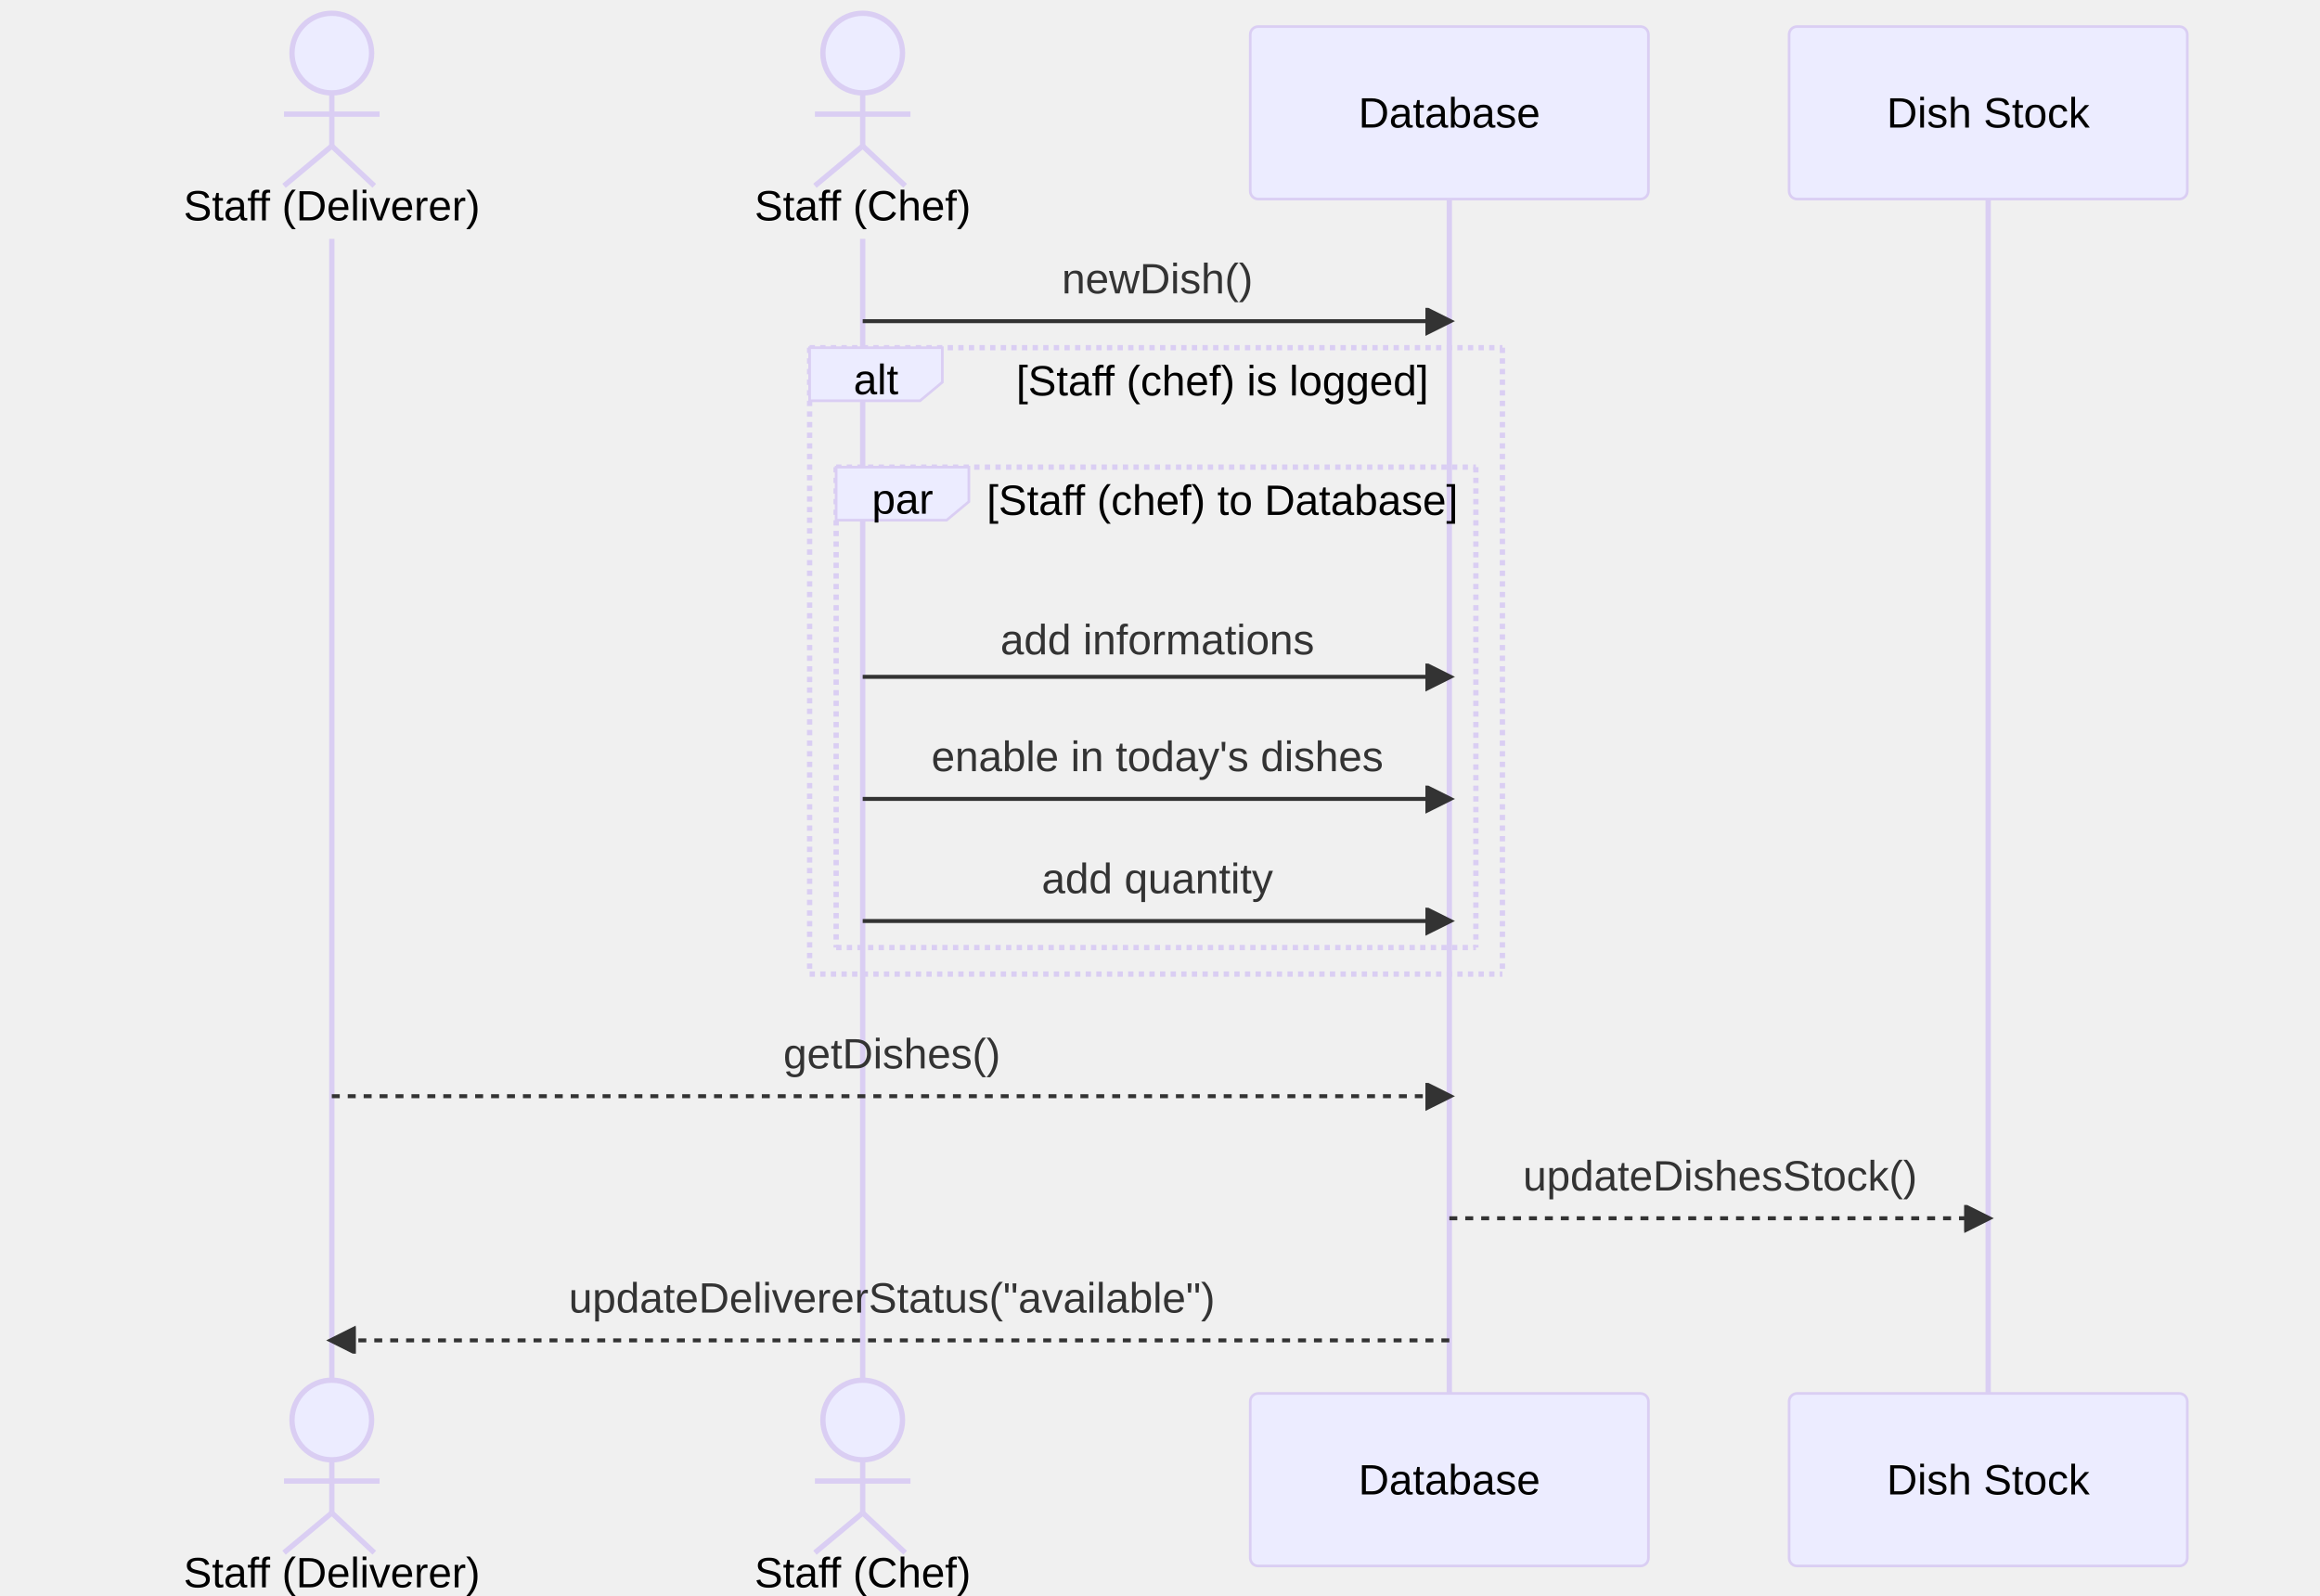
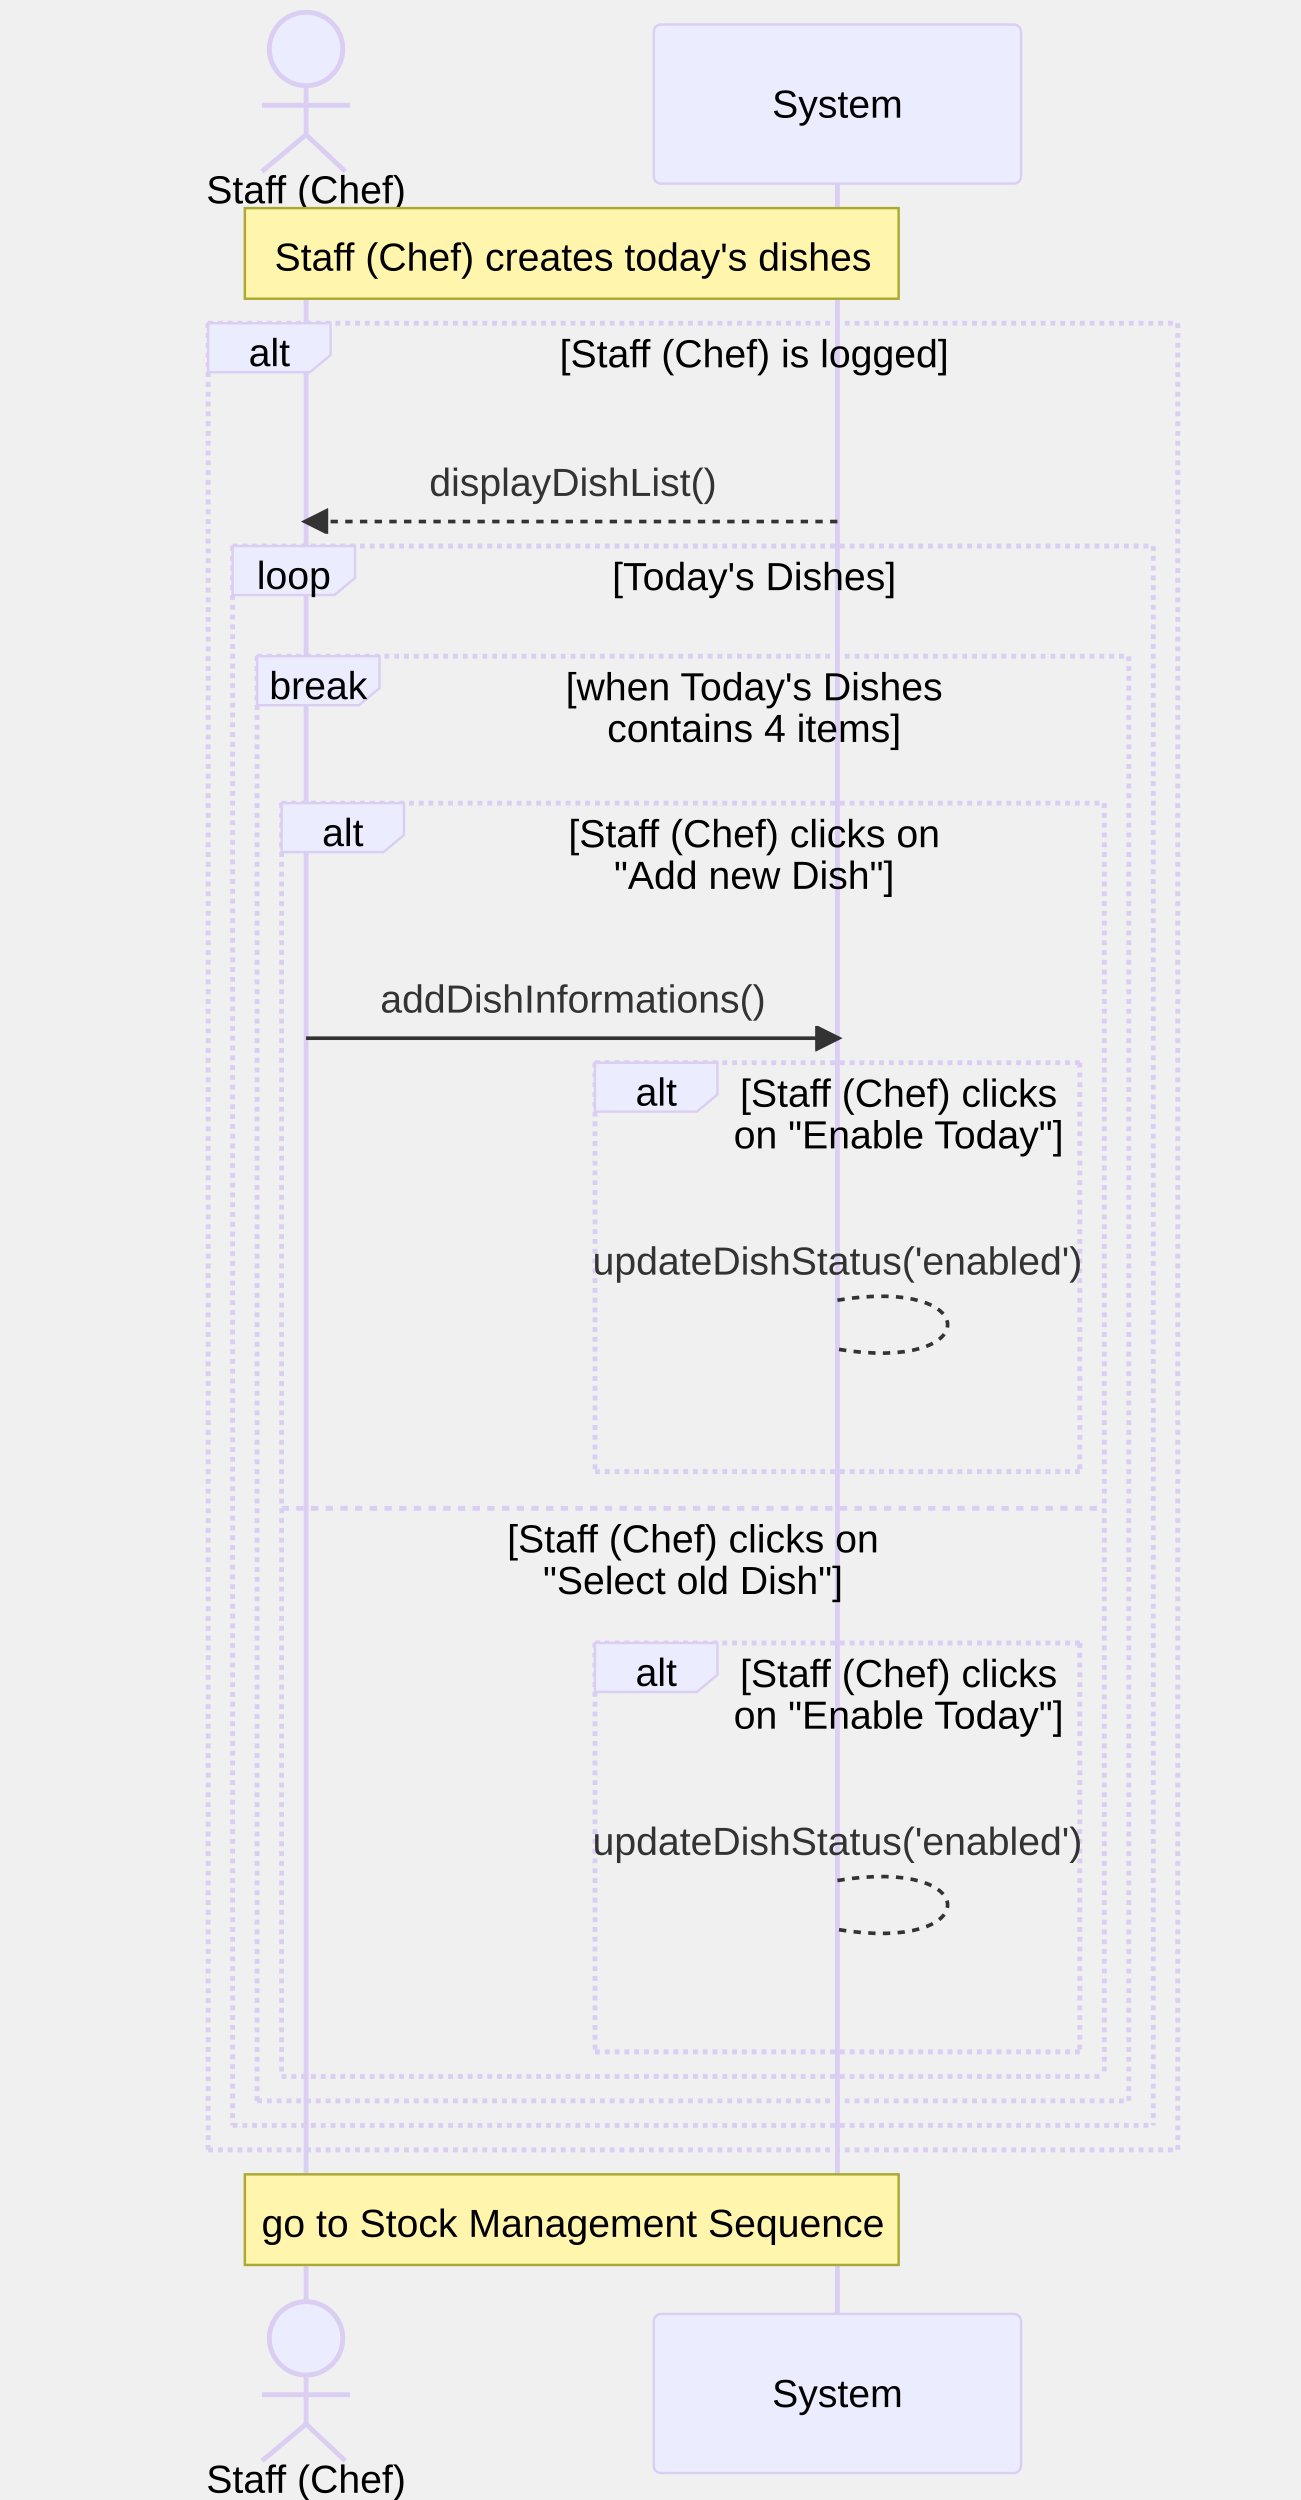
- <svg xmlns="http://www.w3.org/2000/svg" aria-roledescription="sequence" viewBox="-50 -10 874 601" style="max-width: 874px; background-color: white;" width="100%" id="mermaid-1677762470581">
-   <style>#mermaid-1677762470581{font-family:"trebuchet ms",verdana,arial,sans-serif;font-size:16px;fill:#333;}#mermaid-1677762470581 .error-icon{fill:#552222;}#mermaid-1677762470581 .error-text{fill:#552222;stroke:#552222;}#mermaid-1677762470581 .edge-thickness-normal{stroke-width:2px;}#mermaid-1677762470581 .edge-thickness-thick{stroke-width:3.5px;}#mermaid-1677762470581 .edge-pattern-solid{stroke-dasharray:0;}#mermaid-1677762470581 .edge-pattern-dashed{stroke-dasharray:3;}#mermaid-1677762470581 .edge-pattern-dotted{stroke-dasharray:2;}#mermaid-1677762470581 .marker{fill:#333333;stroke:#333333;}#mermaid-1677762470581 .marker.cross{stroke:#333333;}#mermaid-1677762470581 svg{font-family:"trebuchet ms",verdana,arial,sans-serif;font-size:16px;}#mermaid-1677762470581 .actor{stroke:hsl(259.626, 59.777%, 87.902%);fill:#ECECFF;}#mermaid-1677762470581 text.actor&gt;tspan{fill:black;stroke:none;}#mermaid-1677762470581 .actor-line{stroke:grey;}#mermaid-1677762470581 .messageLine0{stroke-width:1.5;stroke-dasharray:none;stroke:#333;}#mermaid-1677762470581 .messageLine1{stroke-width:1.5;stroke-dasharray:2,2;stroke:#333;}#mermaid-1677762470581 #arrowhead path{fill:#333;stroke:#333;}#mermaid-1677762470581 .sequenceNumber{fill:white;}#mermaid-1677762470581 #sequencenumber{fill:#333;}#mermaid-1677762470581 #crosshead path{fill:#333;stroke:#333;}#mermaid-1677762470581 .messageText{fill:#333;stroke:none;}#mermaid-1677762470581 .labelBox{stroke:hsl(259.626, 59.777%, 87.902%);fill:#ECECFF;}#mermaid-1677762470581 .labelText,#mermaid-1677762470581 .labelText&gt;tspan{fill:black;stroke:none;}#mermaid-1677762470581 .loopText,#mermaid-1677762470581 .loopText&gt;tspan{fill:black;stroke:none;}#mermaid-1677762470581 .loopLine{stroke-width:2px;stroke-dasharray:2,2;stroke:hsl(259.626, 59.777%, 87.902%);fill:hsl(259.626, 59.777%, 87.902%);}#mermaid-1677762470581 .note{stroke:#aaaa33;fill:#fff5ad;}#mermaid-1677762470581 .noteText,#mermaid-1677762470581 .noteText&gt;tspan{fill:black;stroke:none;}#mermaid-1677762470581 .activation0{fill:#f4f4f4;stroke:#666;}#mermaid-1677762470581 .activation1{fill:#f4f4f4;stroke:#666;}#mermaid-1677762470581 .activation2{fill:#f4f4f4;stroke:#666;}#mermaid-1677762470581 .actorPopupMenu{position:absolute;}#mermaid-1677762470581 .actorPopupMenuPanel{position:absolute;fill:#ECECFF;box-shadow:0px 8px 16px 0px rgba(0,0,0,0.2);filter:drop-shadow(3px 5px 2px rgb(0 0 0 / 0.4));}#mermaid-1677762470581 .actor-man line{stroke:hsl(259.626, 59.777%, 87.902%);fill:#ECECFF;}#mermaid-1677762470581 .actor-man circle,#mermaid-1677762470581 line{stroke:hsl(259.626, 59.777%, 87.902%);fill:#ECECFF;stroke-width:2px;}#mermaid-1677762470581 :root{--mermaid-font-family:"trebuchet ms",verdana,arial,sans-serif;}</style>
+ <svg xmlns="http://www.w3.org/2000/svg" aria-roledescription="sequence" viewBox="-50 -10 531 1021" style="max-width: 531px; background-color: white;" width="100%" id="mermaid-1678354221666">
+   <style>#mermaid-1678354221666{font-family:"trebuchet ms",verdana,arial,sans-serif;font-size:16px;fill:#333;}#mermaid-1678354221666 .error-icon{fill:#552222;}#mermaid-1678354221666 .error-text{fill:#552222;stroke:#552222;}#mermaid-1678354221666 .edge-thickness-normal{stroke-width:2px;}#mermaid-1678354221666 .edge-thickness-thick{stroke-width:3.5px;}#mermaid-1678354221666 .edge-pattern-solid{stroke-dasharray:0;}#mermaid-1678354221666 .edge-pattern-dashed{stroke-dasharray:3;}#mermaid-1678354221666 .edge-pattern-dotted{stroke-dasharray:2;}#mermaid-1678354221666 .marker{fill:#333333;stroke:#333333;}#mermaid-1678354221666 .marker.cross{stroke:#333333;}#mermaid-1678354221666 svg{font-family:"trebuchet ms",verdana,arial,sans-serif;font-size:16px;}#mermaid-1678354221666 .actor{stroke:hsl(259.626, 59.777%, 87.902%);fill:#ECECFF;}#mermaid-1678354221666 text.actor&gt;tspan{fill:black;stroke:none;}#mermaid-1678354221666 .actor-line{stroke:grey;}#mermaid-1678354221666 .messageLine0{stroke-width:1.5;stroke-dasharray:none;stroke:#333;}#mermaid-1678354221666 .messageLine1{stroke-width:1.5;stroke-dasharray:2,2;stroke:#333;}#mermaid-1678354221666 #arrowhead path{fill:#333;stroke:#333;}#mermaid-1678354221666 .sequenceNumber{fill:white;}#mermaid-1678354221666 #sequencenumber{fill:#333;}#mermaid-1678354221666 #crosshead path{fill:#333;stroke:#333;}#mermaid-1678354221666 .messageText{fill:#333;stroke:none;}#mermaid-1678354221666 .labelBox{stroke:hsl(259.626, 59.777%, 87.902%);fill:#ECECFF;}#mermaid-1678354221666 .labelText,#mermaid-1678354221666 .labelText&gt;tspan{fill:black;stroke:none;}#mermaid-1678354221666 .loopText,#mermaid-1678354221666 .loopText&gt;tspan{fill:black;stroke:none;}#mermaid-1678354221666 .loopLine{stroke-width:2px;stroke-dasharray:2,2;stroke:hsl(259.626, 59.777%, 87.902%);fill:hsl(259.626, 59.777%, 87.902%);}#mermaid-1678354221666 .note{stroke:#aaaa33;fill:#fff5ad;}#mermaid-1678354221666 .noteText,#mermaid-1678354221666 .noteText&gt;tspan{fill:black;stroke:none;}#mermaid-1678354221666 .activation0{fill:#f4f4f4;stroke:#666;}#mermaid-1678354221666 .activation1{fill:#f4f4f4;stroke:#666;}#mermaid-1678354221666 .activation2{fill:#f4f4f4;stroke:#666;}#mermaid-1678354221666 .actorPopupMenu{position:absolute;}#mermaid-1678354221666 .actorPopupMenuPanel{position:absolute;fill:#ECECFF;box-shadow:0px 8px 16px 0px rgba(0,0,0,0.2);filter:drop-shadow(3px 5px 2px rgb(0 0 0 / 0.4));}#mermaid-1678354221666 .actor-man line{stroke:hsl(259.626, 59.777%, 87.902%);fill:#ECECFF;}#mermaid-1678354221666 .actor-man circle,#mermaid-1678354221666 line{stroke:hsl(259.626, 59.777%, 87.902%);fill:#ECECFF;stroke-width:2px;}#mermaid-1678354221666 :root{--mermaid-font-family:"trebuchet ms",verdana,arial,sans-serif;}</style>
  <g />
  <defs>
    <symbol height="24" width="24" id="computer">
      <path d="M2 2v13h20v-13h-20zm18 11h-16v-9h16v9zm-10.228 6l.466-1h3.524l.467 1h-4.457zm14.228 3h-24l2-6h2.104l-1.33 4h18.45l-1.297-4h2.073l2 6zm-5-10h-14v-7h14v7z" transform="scale(.5)" />
    </symbol>
  </defs>
  <defs>
    <symbol clip-rule="evenodd" fill-rule="evenodd" id="database">
      <path d="M12.258.001l.256.004.255.005.253.008.251.01.249.012.247.015.246.016.242.019.241.02.239.023.236.024.233.027.231.028.229.031.225.032.223.034.22.036.217.038.214.04.211.041.208.043.205.045.201.046.198.048.194.05.191.051.187.053.183.054.18.056.175.057.172.059.168.06.163.061.16.063.155.064.15.066.074.033.073.033.071.034.07.034.069.035.068.035.067.035.066.035.064.036.064.036.062.036.06.036.06.037.058.037.058.037.055.038.055.038.053.038.052.038.051.039.05.039.048.039.047.039.045.04.044.04.043.04.041.04.04.041.039.041.037.041.036.041.034.041.033.042.032.042.03.042.029.042.027.042.026.043.024.043.023.043.021.043.02.043.018.044.017.043.015.044.013.044.012.044.011.045.009.044.007.045.006.045.004.045.002.045.001.045v17l-.001.045-.002.045-.004.045-.006.045-.007.045-.009.044-.011.045-.012.044-.013.044-.015.044-.017.043-.018.044-.02.043-.021.043-.023.043-.024.043-.026.043-.027.042-.029.042-.03.042-.032.042-.033.042-.034.041-.036.041-.037.041-.039.041-.04.041-.041.04-.043.04-.044.04-.045.04-.047.039-.048.039-.05.039-.051.039-.052.038-.053.038-.055.038-.055.038-.058.037-.058.037-.06.037-.06.036-.062.036-.064.036-.064.036-.066.035-.067.035-.068.035-.069.035-.07.034-.071.034-.073.033-.074.033-.15.066-.155.064-.16.063-.163.061-.168.06-.172.059-.175.057-.18.056-.183.054-.187.053-.191.051-.194.05-.198.048-.201.046-.205.045-.208.043-.211.041-.214.04-.217.038-.22.036-.223.034-.225.032-.229.031-.231.028-.233.027-.236.024-.239.023-.241.02-.242.019-.246.016-.247.015-.249.012-.251.01-.253.008-.255.005-.256.004-.258.001-.258-.001-.256-.004-.255-.005-.253-.008-.251-.01-.249-.012-.247-.015-.245-.016-.243-.019-.241-.02-.238-.023-.236-.024-.234-.027-.231-.028-.228-.031-.226-.032-.223-.034-.22-.036-.217-.038-.214-.04-.211-.041-.208-.043-.204-.045-.201-.046-.198-.048-.195-.05-.19-.051-.187-.053-.184-.054-.179-.056-.176-.057-.172-.059-.167-.06-.164-.061-.159-.063-.155-.064-.151-.066-.074-.033-.072-.033-.072-.034-.07-.034-.069-.035-.068-.035-.067-.035-.066-.035-.064-.036-.063-.036-.062-.036-.061-.036-.06-.037-.058-.037-.057-.037-.056-.038-.055-.038-.053-.038-.052-.038-.051-.039-.049-.039-.049-.039-.046-.039-.046-.04-.044-.04-.043-.04-.041-.04-.04-.041-.039-.041-.037-.041-.036-.041-.034-.041-.033-.042-.032-.042-.03-.042-.029-.042-.027-.042-.026-.043-.024-.043-.023-.043-.021-.043-.02-.043-.018-.044-.017-.043-.015-.044-.013-.044-.012-.044-.011-.045-.009-.044-.007-.045-.006-.045-.004-.045-.002-.045-.001-.045v-17l.001-.045.002-.045.004-.045.006-.045.007-.045.009-.044.011-.045.012-.044.013-.044.015-.044.017-.043.018-.044.02-.043.021-.043.023-.043.024-.043.026-.043.027-.042.029-.042.03-.042.032-.042.033-.042.034-.041.036-.041.037-.041.039-.041.04-.041.041-.04.043-.04.044-.04.046-.04.046-.039.049-.039.049-.039.051-.039.052-.038.053-.038.055-.038.056-.038.057-.037.058-.037.06-.037.061-.036.062-.036.063-.036.064-.036.066-.035.067-.035.068-.035.069-.035.07-.034.072-.034.072-.033.074-.033.151-.066.155-.064.159-.063.164-.061.167-.06.172-.059.176-.057.179-.056.184-.054.187-.053.19-.051.195-.05.198-.048.201-.046.204-.045.208-.043.211-.041.214-.04.217-.038.22-.036.223-.034.226-.032.228-.031.231-.028.234-.027.236-.024.238-.023.241-.02.243-.019.245-.016.247-.015.249-.012.251-.01.253-.008.255-.005.256-.004.258-.001.258.001zm-9.258 20.499v.01l.001.021.003.021.004.022.005.021.006.022.007.022.009.023.01.022.011.023.012.023.013.023.015.023.016.024.017.023.018.024.019.024.021.024.022.025.023.024.024.025.052.049.056.05.061.051.066.051.07.051.075.051.079.052.084.052.088.052.092.052.097.052.102.051.105.052.11.052.114.051.119.051.123.051.127.05.131.05.135.05.139.048.144.049.147.047.152.047.155.047.16.045.163.045.167.043.171.043.176.041.178.041.183.039.187.039.19.037.194.035.197.035.202.033.204.031.209.03.212.029.216.027.219.025.222.024.226.021.23.02.233.018.236.016.24.015.243.012.246.01.249.008.253.005.256.004.259.001.26-.001.257-.004.254-.005.25-.008.247-.011.244-.012.241-.014.237-.016.233-.018.231-.021.226-.021.224-.024.22-.026.216-.027.212-.028.21-.031.205-.031.202-.034.198-.034.194-.036.191-.037.187-.039.183-.04.179-.04.175-.042.172-.043.168-.044.163-.045.16-.046.155-.046.152-.047.148-.048.143-.049.139-.049.136-.05.131-.05.126-.05.123-.051.118-.052.114-.051.11-.052.106-.052.101-.052.096-.052.092-.052.088-.053.083-.051.079-.052.074-.052.07-.051.065-.051.06-.051.056-.05.051-.05.023-.024.023-.025.021-.024.02-.024.019-.024.018-.024.017-.024.015-.023.014-.024.013-.023.012-.023.01-.023.01-.022.008-.022.006-.022.006-.022.004-.022.004-.021.001-.021.001-.021v-4.127l-.077.055-.08.053-.083.054-.085.053-.087.052-.09.052-.093.051-.095.05-.097.05-.1.049-.102.049-.105.048-.106.047-.109.047-.111.046-.114.045-.115.045-.118.044-.12.043-.122.042-.124.042-.126.041-.128.04-.13.04-.132.038-.134.038-.135.037-.138.037-.139.035-.142.035-.143.034-.144.033-.147.032-.148.031-.15.03-.151.03-.153.029-.154.027-.156.027-.158.026-.159.025-.161.024-.162.023-.163.022-.165.021-.166.02-.167.019-.169.018-.169.017-.171.016-.173.015-.173.014-.175.013-.175.012-.177.011-.178.01-.179.008-.179.008-.181.006-.182.005-.182.004-.184.003-.184.002h-.37l-.184-.002-.184-.003-.182-.004-.182-.005-.181-.006-.179-.008-.179-.008-.178-.01-.176-.011-.176-.012-.175-.013-.173-.014-.172-.015-.171-.016-.17-.017-.169-.018-.167-.019-.166-.02-.165-.021-.163-.022-.162-.023-.161-.024-.159-.025-.157-.026-.156-.027-.155-.027-.153-.029-.151-.03-.15-.03-.148-.031-.146-.032-.145-.033-.143-.034-.141-.035-.14-.035-.137-.037-.136-.037-.134-.038-.132-.038-.13-.04-.128-.04-.126-.041-.124-.042-.122-.042-.12-.044-.117-.043-.116-.045-.113-.045-.112-.046-.109-.047-.106-.047-.105-.048-.102-.049-.1-.049-.097-.05-.095-.05-.093-.052-.09-.051-.087-.052-.085-.053-.083-.054-.08-.054-.077-.054v4.127zm0-5.654v.011l.001.021.003.021.004.021.005.022.006.022.007.022.009.022.01.022.011.023.012.023.013.023.015.024.016.023.017.024.018.024.019.024.021.024.022.024.023.025.024.024.052.05.056.05.061.05.066.051.07.051.075.052.079.051.084.052.088.052.092.052.097.052.102.052.105.052.11.051.114.051.119.052.123.05.127.051.131.05.135.049.139.049.144.048.147.048.152.047.155.046.16.045.163.045.167.044.171.042.176.042.178.04.183.04.187.038.19.037.194.036.197.034.202.033.204.032.209.03.212.028.216.027.219.025.222.024.226.022.23.02.233.018.236.016.24.014.243.012.246.01.249.008.253.006.256.003.259.001.26-.001.257-.003.254-.006.25-.008.247-.01.244-.012.241-.015.237-.016.233-.018.231-.02.226-.022.224-.024.22-.025.216-.027.212-.029.21-.03.205-.032.202-.033.198-.035.194-.036.191-.037.187-.039.183-.039.179-.041.175-.042.172-.043.168-.044.163-.045.16-.045.155-.047.152-.047.148-.048.143-.048.139-.05.136-.049.131-.05.126-.051.123-.051.118-.051.114-.052.11-.052.106-.052.101-.052.096-.052.092-.052.088-.052.083-.052.079-.052.074-.051.07-.052.065-.051.06-.05.056-.051.051-.049.023-.025.023-.024.021-.025.02-.024.019-.024.018-.024.017-.024.015-.023.014-.023.013-.024.012-.022.01-.023.01-.023.008-.022.006-.022.006-.022.004-.021.004-.022.001-.021.001-.021v-4.139l-.077.054-.08.054-.083.054-.085.052-.087.053-.09.051-.093.051-.095.051-.097.05-.1.049-.102.049-.105.048-.106.047-.109.047-.111.046-.114.045-.115.044-.118.044-.12.044-.122.042-.124.042-.126.041-.128.04-.13.039-.132.039-.134.038-.135.037-.138.036-.139.036-.142.035-.143.033-.144.033-.147.033-.148.031-.15.03-.151.03-.153.028-.154.028-.156.027-.158.026-.159.025-.161.024-.162.023-.163.022-.165.021-.166.02-.167.019-.169.018-.169.017-.171.016-.173.015-.173.014-.175.013-.175.012-.177.011-.178.009-.179.009-.179.007-.181.007-.182.005-.182.004-.184.003-.184.002h-.37l-.184-.002-.184-.003-.182-.004-.182-.005-.181-.007-.179-.007-.179-.009-.178-.009-.176-.011-.176-.012-.175-.013-.173-.014-.172-.015-.171-.016-.17-.017-.169-.018-.167-.019-.166-.02-.165-.021-.163-.022-.162-.023-.161-.024-.159-.025-.157-.026-.156-.027-.155-.028-.153-.028-.151-.03-.15-.03-.148-.031-.146-.033-.145-.033-.143-.033-.141-.035-.14-.036-.137-.036-.136-.037-.134-.038-.132-.039-.13-.039-.128-.04-.126-.041-.124-.042-.122-.043-.12-.043-.117-.044-.116-.044-.113-.046-.112-.046-.109-.046-.106-.047-.105-.048-.102-.049-.1-.049-.097-.05-.095-.051-.093-.051-.09-.051-.087-.053-.085-.052-.083-.054-.08-.054-.077-.054v4.139zm0-5.666v.011l.001.02.003.022.004.021.005.022.006.021.007.022.009.023.01.022.011.023.012.023.013.023.015.023.016.024.017.024.018.023.019.024.021.025.022.024.023.024.024.025.052.05.056.05.061.05.066.051.07.051.075.052.079.051.084.052.088.052.092.052.097.052.102.052.105.051.11.052.114.051.119.051.123.051.127.05.131.05.135.05.139.049.144.048.147.048.152.047.155.046.16.045.163.045.167.043.171.043.176.042.178.04.183.04.187.038.19.037.194.036.197.034.202.033.204.032.209.03.212.028.216.027.219.025.222.024.226.021.23.02.233.018.236.017.24.014.243.012.246.01.249.008.253.006.256.003.259.001.26-.001.257-.003.254-.006.25-.008.247-.01.244-.013.241-.014.237-.016.233-.018.231-.02.226-.022.224-.024.22-.025.216-.027.212-.029.21-.03.205-.032.202-.033.198-.035.194-.036.191-.037.187-.039.183-.039.179-.041.175-.042.172-.043.168-.044.163-.045.16-.045.155-.047.152-.047.148-.048.143-.049.139-.049.136-.049.131-.051.126-.05.123-.051.118-.052.114-.051.11-.052.106-.052.101-.052.096-.052.092-.052.088-.052.083-.052.079-.052.074-.052.07-.051.065-.051.06-.051.056-.05.051-.049.023-.025.023-.025.021-.024.02-.024.019-.024.018-.024.017-.024.015-.023.014-.024.013-.023.012-.023.01-.022.01-.023.008-.022.006-.022.006-.022.004-.022.004-.021.001-.021.001-.021v-4.153l-.077.054-.08.054-.083.053-.085.053-.087.053-.09.051-.093.051-.095.051-.097.05-.1.049-.102.048-.105.048-.106.048-.109.046-.111.046-.114.046-.115.044-.118.044-.12.043-.122.043-.124.042-.126.041-.128.04-.13.039-.132.039-.134.038-.135.037-.138.036-.139.036-.142.034-.143.034-.144.033-.147.032-.148.032-.15.03-.151.03-.153.028-.154.028-.156.027-.158.026-.159.024-.161.024-.162.023-.163.023-.165.021-.166.02-.167.019-.169.018-.169.017-.171.016-.173.015-.173.014-.175.013-.175.012-.177.01-.178.01-.179.009-.179.007-.181.006-.182.006-.182.004-.184.003-.184.001-.185.001-.185-.001-.184-.001-.184-.003-.182-.004-.182-.006-.181-.006-.179-.007-.179-.009-.178-.01-.176-.01-.176-.012-.175-.013-.173-.014-.172-.015-.171-.016-.17-.017-.169-.018-.167-.019-.166-.02-.165-.021-.163-.023-.162-.023-.161-.024-.159-.024-.157-.026-.156-.027-.155-.028-.153-.028-.151-.03-.15-.03-.148-.032-.146-.032-.145-.033-.143-.034-.141-.034-.14-.036-.137-.036-.136-.037-.134-.038-.132-.039-.13-.039-.128-.041-.126-.041-.124-.041-.122-.043-.12-.043-.117-.044-.116-.044-.113-.046-.112-.046-.109-.046-.106-.048-.105-.048-.102-.048-.1-.05-.097-.049-.095-.051-.093-.051-.09-.052-.087-.052-.085-.053-.083-.053-.08-.054-.077-.054v4.153zm8.74-8.179l-.257.004-.254.005-.25.008-.247.011-.244.012-.241.014-.237.016-.233.018-.231.021-.226.022-.224.023-.22.026-.216.027-.212.028-.21.031-.205.032-.202.033-.198.034-.194.036-.191.038-.187.038-.183.04-.179.041-.175.042-.172.043-.168.043-.163.045-.16.046-.155.046-.152.048-.148.048-.143.048-.139.049-.136.05-.131.05-.126.051-.123.051-.118.051-.114.052-.11.052-.106.052-.101.052-.096.052-.092.052-.088.052-.083.052-.079.052-.074.051-.07.052-.065.051-.06.05-.056.05-.051.05-.023.025-.023.024-.021.024-.02.025-.019.024-.018.024-.017.023-.015.024-.014.023-.013.023-.012.023-.01.023-.01.022-.008.022-.006.023-.006.021-.004.022-.004.021-.001.021-.001.021.001.021.001.021.004.021.004.022.006.021.006.023.008.022.01.022.01.023.012.023.013.023.014.023.015.024.017.023.018.024.019.024.02.025.021.024.023.024.023.025.051.05.056.05.06.05.065.051.07.052.074.051.079.052.083.052.088.052.092.052.096.052.101.052.106.052.11.052.114.052.118.051.123.051.126.051.131.05.136.05.139.049.143.048.148.048.152.048.155.046.16.046.163.045.168.043.172.043.175.042.179.041.183.04.187.038.191.038.194.036.198.034.202.033.205.032.21.031.212.028.216.027.22.026.224.023.226.022.231.021.233.018.237.016.241.014.244.012.247.011.25.008.254.005.257.004.26.001.26-.001.257-.004.254-.005.25-.008.247-.011.244-.012.241-.014.237-.016.233-.018.231-.021.226-.022.224-.023.22-.026.216-.027.212-.028.21-.031.205-.032.202-.033.198-.034.194-.036.191-.038.187-.038.183-.04.179-.041.175-.042.172-.043.168-.043.163-.045.16-.046.155-.046.152-.048.148-.048.143-.048.139-.049.136-.05.131-.05.126-.051.123-.051.118-.051.114-.052.11-.052.106-.052.101-.052.096-.052.092-.052.088-.052.083-.052.079-.052.074-.051.07-.052.065-.051.06-.05.056-.05.051-.05.023-.025.023-.024.021-.024.02-.025.019-.024.018-.024.017-.023.015-.024.014-.023.013-.023.012-.023.01-.023.01-.022.008-.022.006-.023.006-.021.004-.022.004-.021.001-.021.001-.021-.001-.021-.001-.021-.004-.021-.004-.022-.006-.021-.006-.023-.008-.022-.01-.022-.01-.023-.012-.023-.013-.023-.014-.023-.015-.024-.017-.023-.018-.024-.019-.024-.02-.025-.021-.024-.023-.024-.023-.025-.051-.05-.056-.05-.06-.05-.065-.051-.07-.052-.074-.051-.079-.052-.083-.052-.088-.052-.092-.052-.096-.052-.101-.052-.106-.052-.11-.052-.114-.052-.118-.051-.123-.051-.126-.051-.131-.05-.136-.05-.139-.049-.143-.048-.148-.048-.152-.048-.155-.046-.16-.046-.163-.045-.168-.043-.172-.043-.175-.042-.179-.041-.183-.04-.187-.038-.191-.038-.194-.036-.198-.034-.202-.033-.205-.032-.21-.031-.212-.028-.216-.027-.22-.026-.224-.023-.226-.022-.231-.021-.233-.018-.237-.016-.241-.014-.244-.012-.247-.011-.25-.008-.254-.005-.257-.004-.26-.001-.26.001z" transform="scale(.5)" />
    </symbol>
  </defs>
  <defs>
    <symbol height="24" width="24" id="clock">
      <path d="M12 2c5.514 0 10 4.486 10 10s-4.486 10-10 10-10-4.486-10-10 4.486-10 10-10zm0-2c-6.627 0-12 5.373-12 12s5.373 12 12 12 12-5.373 12-12-5.373-12-12-12zm5.848 12.459c.202.038.202.333.001.372-1.907.361-6.045 1.111-6.547 1.111-.719 0-1.301-.582-1.301-1.301 0-.512.77-5.447 1.125-7.445.034-.192.312-.181.343.014l.985 6.238 5.394 1.011z" transform="scale(.5)" />
    </symbol>
  </defs>
-   <line stroke="#999" stroke-width="0.5px" class="200" y2="535" x2="75" y1="80" x1="75" id="actor0" />
+   <line stroke="#999" stroke-width="0.5px" class="200" y2="955" x2="75" y1="80" x1="75" id="actor0" />
  <g class="actor-man">
    <line y2="45" x2="75" y1="25" x1="75" id="actor-man-torso0" />
    <line y2="33" x2="93" y1="33" x1="57" id="actor-man-arms0" />
    <line y2="45" x2="75" y1="60" x1="57" />
    <line y2="60" x2="91" y1="45" x1="75" />
    <circle height="65" width="150" r="15" cy="10" cx="75" />
    <text style="text-anchor: middle; font-size: 16px; font-weight: 400;" class="actor" alignment-baseline="central" dominant-baseline="central" y="67.5" x="75">
-       <tspan dy="0" x="75">Staff (Deliverer)</tspan>
-     </text>
-   </g>
-   <line stroke="#999" stroke-width="0.5px" class="200" y2="535" x2="275" y1="80" x1="275" id="actor1" />
-   <g class="actor-man">
-     <line y2="45" x2="275" y1="25" x1="275" id="actor-man-torso1" />
-     <line y2="33" x2="293" y1="33" x1="257" id="actor-man-arms1" />
-     <line y2="45" x2="275" y1="60" x1="257" />
-     <line y2="60" x2="291" y1="45" x1="275" />
-     <circle height="65" width="150" r="15" cy="10" cx="275" />
-     <text style="text-anchor: middle; font-size: 16px; font-weight: 400;" class="actor" alignment-baseline="central" dominant-baseline="central" y="67.5" x="275">
-       <tspan dy="0" x="275">Staff (Chef)</tspan>
+       <tspan dy="0" x="75">Staff (Chef)</tspan>
    </text>
  </g>
  <g>
-     <line stroke="#999" stroke-width="0.5px" class="200" y2="535" x2="496" y1="5" x1="496" id="actor2" />
-     <g id="root-2">
-       <rect class="actor" ry="3" rx="3" height="65" width="150" stroke="#666" fill="#eaeaea" y="0" x="421" />
-       <text style="text-anchor: middle; font-size: 16px; font-weight: 400;" class="actor" alignment-baseline="central" dominant-baseline="central" y="32.5" x="496">
-         <tspan dy="0" x="496">Database</tspan>
-       </text>
-     </g>
-   </g>
-   <g>
-     <line stroke="#999" stroke-width="0.5px" class="200" y2="535" x2="699" y1="5" x1="699" id="actor3" />
-     <g id="root-3">
-       <rect class="actor" ry="3" rx="3" height="65" width="150" stroke="#666" fill="#eaeaea" y="0" x="624" />
-       <text style="text-anchor: middle; font-size: 16px; font-weight: 400;" class="actor" alignment-baseline="central" dominant-baseline="central" y="32.5" x="699">
-         <tspan dy="0" x="699">Dish Stock</tspan>
+     <line stroke="#999" stroke-width="0.5px" class="200" y2="955" x2="292" y1="5" x1="292" id="actor1" />
+     <g id="root-1">
+       <rect class="actor" ry="3" rx="3" height="65" width="150" stroke="#666" fill="#eaeaea" y="0" x="217" />
+       <text style="text-anchor: middle; font-size: 16px; font-weight: 400;" class="actor" alignment-baseline="central" dominant-baseline="central" y="32.5" x="292">
+         <tspan dy="0" x="292">System</tspan>
      </text>
    </g>
  </g>
  <defs>
    <marker orient="auto" markerHeight="12" markerWidth="12" markerUnits="userSpaceOnUse" refY="5" refX="9" id="arrowhead">
      <path d="M 0 0 L 10 5 L 0 10 z" />
    </marker>
  </defs>
  <defs>
    <marker refY="5" refX="4" orient="auto" markerHeight="8" markerWidth="15" id="crosshead">
      <path style="stroke-dasharray: 0, 0;" d="M 1,2 L 6,7 M 6,2 L 1,7" stroke-width="1pt" stroke="#000000" fill="none" />
    </marker>
  </defs>
  <defs>
    <marker orient="auto" markerHeight="28" markerWidth="20" refY="7" refX="18" id="filled-head">
      <path d="M 18,7 L9,13 L14,7 L9,1 Z" />
    </marker>
  </defs>
  <defs>
    <marker orient="auto" markerHeight="40" markerWidth="60" refY="15" refX="15" id="sequencenumber">
      <circle r="6" cy="15" cx="15" />
    </marker>
  </defs>
  <g>
-     <line class="loopLine" y2="166" x2="506" y1="166" x1="265" />
-     <line class="loopLine" y2="347" x2="506" y1="166" x1="506" />
-     <line class="loopLine" y2="347" x2="506" y1="347" x1="265" />
-     <line class="loopLine" y2="347" x2="265" y1="166" x1="265" />
-     <polygon class="labelBox" points="265,166 315,166 315,179 306.6,186 265,186" />
-     <text style="font-size: 16px; font-weight: 400;" class="labelText" alignment-baseline="middle" dominant-baseline="middle" text-anchor="middle" y="179" x="290">par</text>
-     <text style="font-size: 16px; font-weight: 400;" class="loopText" text-anchor="middle" y="184" x="410.5">
-       <tspan x="410.5">[Staff (chef) to Database]</tspan>
+     <rect class="note" ry="0" rx="0" height="37" width="267" stroke="#666" fill="#EDF2AE" y="75" x="50" />
+     <text style="font-size: 16px; font-weight: 400;" dy="1em" class="noteText" alignment-baseline="middle" dominant-baseline="middle" text-anchor="middle" y="80" x="184">
+       <tspan x="184">Staff (Chef) creates today's dishes</tspan>
    </text>
  </g>
  <g>
-     <line class="loopLine" y2="121" x2="516" y1="121" x1="255" />
-     <line class="loopLine" y2="357" x2="516" y1="121" x1="516" />
-     <line class="loopLine" y2="357" x2="516" y1="357" x1="255" />
-     <line class="loopLine" y2="357" x2="255" y1="121" x1="255" />
-     <polygon class="labelBox" points="255,121 305,121 305,134 296.6,141 255,141" />
-     <text style="font-size: 16px; font-weight: 400;" class="labelText" alignment-baseline="middle" dominant-baseline="middle" text-anchor="middle" y="134" x="280">alt</text>
-     <text style="font-size: 16px; font-weight: 400;" class="loopText" text-anchor="middle" y="139" x="410.5">
-       <tspan x="410.5">[Staff (chef) is logged]</tspan>
+     <line class="loopLine" y2="424" x2="391" y1="424" x1="193" />
+     <line class="loopLine" y2="591" x2="391" y1="424" x1="391" />
+     <line class="loopLine" y2="591" x2="391" y1="591" x1="193" />
+     <line class="loopLine" y2="591" x2="193" y1="424" x1="193" />
+     <polygon class="labelBox" points="193,424 243,424 243,437 234.6,444 193,444" />
+     <text style="font-size: 16px; font-weight: 400;" class="labelText" alignment-baseline="middle" dominant-baseline="middle" text-anchor="middle" y="437" x="218">alt</text>
+     <text style="font-size: 16px; font-weight: 400;" class="loopText" text-anchor="middle" y="442" x="317">
+       <tspan x="317">[Staff (Chef) clicks</tspan>
    </text>
-   </g>
-   <text style="font-size: 16px; font-weight: 400;" dy="1em" class="messageText" alignment-baseline="middle" dominant-baseline="middle" text-anchor="middle" y="80" x="386">newDish()</text>
-   <line style="fill: none;" marker-end="url(#arrowhead)" stroke="none" stroke-width="2" class="messageLine0" y2="111" x2="496" y1="111" x1="275" />
-   <text style="font-size: 16px; font-weight: 400;" dy="1em" class="messageText" alignment-baseline="middle" dominant-baseline="middle" text-anchor="middle" y="216" x="386">add informations</text>
-   <line style="fill: none;" marker-end="url(#arrowhead)" stroke="none" stroke-width="2" class="messageLine0" y2="245" x2="496" y1="245" x1="275" />
-   <text style="font-size: 16px; font-weight: 400;" dy="1em" class="messageText" alignment-baseline="middle" dominant-baseline="middle" text-anchor="middle" y="260" x="386">enable in today's dishes</text>
-   <line style="fill: none;" marker-end="url(#arrowhead)" stroke="none" stroke-width="2" class="messageLine0" y2="291" x2="496" y1="291" x1="275" />
-   <text style="font-size: 16px; font-weight: 400;" dy="1em" class="messageText" alignment-baseline="middle" dominant-baseline="middle" text-anchor="middle" y="306" x="386">add quantity</text>
-   <line style="fill: none;" marker-end="url(#arrowhead)" stroke="none" stroke-width="2" class="messageLine0" y2="337" x2="496" y1="337" x1="275" />
-   <text style="font-size: 16px; font-weight: 400;" dy="1em" class="messageText" alignment-baseline="middle" dominant-baseline="middle" text-anchor="middle" y="372" x="286">getDishes()</text>
-   <line style="stroke-dasharray: 3, 3; fill: none;" marker-end="url(#arrowhead)" stroke="none" stroke-width="2" class="messageLine1" y2="403" x2="496" y1="403" x1="75" />
-   <text style="font-size: 16px; font-weight: 400;" dy="1em" class="messageText" alignment-baseline="middle" dominant-baseline="middle" text-anchor="middle" y="418" x="598">updateDishesStock()</text>
-   <line style="stroke-dasharray: 3, 3; fill: none;" marker-end="url(#arrowhead)" stroke="none" stroke-width="2" class="messageLine1" y2="449" x2="699" y1="449" x1="496" />
-   <text style="font-size: 16px; font-weight: 400;" dy="1em" class="messageText" alignment-baseline="middle" dominant-baseline="middle" text-anchor="middle" y="464" x="286">updateDelivererStatus("available")</text>
-   <line style="stroke-dasharray: 3, 3; fill: none;" marker-end="url(#arrowhead)" stroke="none" stroke-width="2" class="messageLine1" y2="495" x2="75" y1="495" x1="496" />
-   <g class="actor-man">
-     <line y2="560" x2="75" y1="540" x1="75" id="actor-man-torso3" />
-     <line y2="548" x2="93" y1="548" x1="57" id="actor-man-arms3" />
-     <line y2="560" x2="75" y1="575" x1="57" />
-     <line y2="575" x2="91" y1="560" x1="75" />
-     <circle height="65" width="150" r="15" cy="525" cx="75" />
-     <text style="text-anchor: middle; font-size: 16px; font-weight: 400;" class="actor" alignment-baseline="central" dominant-baseline="central" y="582.5" x="75">
-       <tspan dy="0" x="75">Staff (Deliverer)</tspan>
-     </text>
-   </g>
-   <g class="actor-man">
-     <line y2="560" x2="275" y1="540" x1="275" id="actor-man-torso3" />
-     <line y2="548" x2="293" y1="548" x1="257" id="actor-man-arms3" />
-     <line y2="560" x2="275" y1="575" x1="257" />
-     <line y2="575" x2="291" y1="560" x1="275" />
-     <circle height="65" width="150" r="15" cy="525" cx="275" />
-     <text style="text-anchor: middle; font-size: 16px; font-weight: 400;" class="actor" alignment-baseline="central" dominant-baseline="central" y="582.5" x="275">
-       <tspan dy="0" x="275">Staff (Chef)</tspan>
+     <text style="font-size: 16px; font-weight: 400;" class="loopText" text-anchor="middle" y="459" x="317">
+       <tspan x="317">on "Enable Today"]</tspan>
    </text>
  </g>
  <g>
-     <rect class="actor" ry="3" rx="3" height="65" width="150" stroke="#666" fill="#eaeaea" y="515" x="421" />
-     <text style="text-anchor: middle; font-size: 16px; font-weight: 400;" class="actor" alignment-baseline="central" dominant-baseline="central" y="547.5" x="496">
-       <tspan dy="0" x="496">Database</tspan>
+     <line class="loopLine" y2="661" x2="391" y1="661" x1="193" />
+     <line class="loopLine" y2="828" x2="391" y1="661" x1="391" />
+     <line class="loopLine" y2="828" x2="391" y1="828" x1="193" />
+     <line class="loopLine" y2="828" x2="193" y1="661" x1="193" />
+     <polygon class="labelBox" points="193,661 243,661 243,674 234.6,681 193,681" />
+     <text style="font-size: 16px; font-weight: 400;" class="labelText" alignment-baseline="middle" dominant-baseline="middle" text-anchor="middle" y="674" x="218">alt</text>
+     <text style="font-size: 16px; font-weight: 400;" class="loopText" text-anchor="middle" y="679" x="317">
+       <tspan x="317">[Staff (Chef) clicks</tspan>
+     </text>
+     <text style="font-size: 16px; font-weight: 400;" class="loopText" text-anchor="middle" y="696" x="317">
+       <tspan x="317">on "Enable Today"]</tspan>
    </text>
  </g>
  <g>
-     <rect class="actor" ry="3" rx="3" height="65" width="150" stroke="#666" fill="#eaeaea" y="515" x="624" />
-     <text style="text-anchor: middle; font-size: 16px; font-weight: 400;" class="actor" alignment-baseline="central" dominant-baseline="central" y="547.5" x="699">
-       <tspan dy="0" x="699">Dish Stock</tspan>
+     <line class="loopLine" y2="318" x2="401" y1="318" x1="65" />
+     <line class="loopLine" y2="838" x2="401" y1="318" x1="401" />
+     <line class="loopLine" y2="838" x2="401" y1="838" x1="65" />
+     <line class="loopLine" y2="838" x2="65" y1="318" x1="65" />
+     <line style="stroke-dasharray: 3, 3;" class="loopLine" y2="606" x2="401" y1="606" x1="65" />
+     <polygon class="labelBox" points="65,318 115,318 115,331 106.6,338 65,338" />
+     <text style="font-size: 16px; font-weight: 400;" class="labelText" alignment-baseline="middle" dominant-baseline="middle" text-anchor="middle" y="331" x="90">alt</text>
+     <text style="font-size: 16px; font-weight: 400;" class="loopText" text-anchor="middle" y="336" x="258">
+       <tspan x="258">[Staff (Chef) clicks on</tspan>
+     </text>
+     <text style="font-size: 16px; font-weight: 400;" class="loopText" text-anchor="middle" y="353" x="258">
+       <tspan x="258">"Add new Dish"]</tspan>
+     </text>
+     <text style="font-size: 16px; font-weight: 400;" class="loopText" text-anchor="middle" y="624" x="233">[Staff (Chef) clicks on</text>
+     <text style="font-size: 16px; font-weight: 400;" class="loopText" text-anchor="middle" y="641" x="233">"Select old Dish"]</text>
+   </g>
+   <g>
+     <line class="loopLine" y2="258" x2="411" y1="258" x1="55" />
+     <line class="loopLine" y2="848" x2="411" y1="258" x1="411" />
+     <line class="loopLine" y2="848" x2="411" y1="848" x1="55" />
+     <line class="loopLine" y2="848" x2="55" y1="258" x1="55" />
+     <polygon class="labelBox" points="55,258 105,258 105,271 96.6,278 55,278" />
+     <text style="font-size: 16px; font-weight: 400;" class="labelText" alignment-baseline="middle" dominant-baseline="middle" text-anchor="middle" y="271" x="80">break</text>
+     <text style="font-size: 16px; font-weight: 400;" class="loopText" text-anchor="middle" y="276" x="258">
+       <tspan x="258">[when Today's Dishes</tspan>
+     </text>
+     <text style="font-size: 16px; font-weight: 400;" class="loopText" text-anchor="middle" y="293" x="258">
+       <tspan x="258">contains 4 items]</tspan>
+     </text>
+   </g>
+   <g>
+     <line class="loopLine" y2="213" x2="421" y1="213" x1="45" />
+     <line class="loopLine" y2="858" x2="421" y1="213" x1="421" />
+     <line class="loopLine" y2="858" x2="421" y1="858" x1="45" />
+     <line class="loopLine" y2="858" x2="45" y1="213" x1="45" />
+     <polygon class="labelBox" points="45,213 95,213 95,226 86.6,233 45,233" />
+     <text style="font-size: 16px; font-weight: 400;" class="labelText" alignment-baseline="middle" dominant-baseline="middle" text-anchor="middle" y="226" x="70">loop</text>
+     <text style="font-size: 16px; font-weight: 400;" class="loopText" text-anchor="middle" y="231" x="258">
+       <tspan x="258">[Today's Dishes]</tspan>
+     </text>
+   </g>
+   <g>
+     <line class="loopLine" y2="122" x2="431" y1="122" x1="35" />
+     <line class="loopLine" y2="868" x2="431" y1="122" x1="431" />
+     <line class="loopLine" y2="868" x2="431" y1="868" x1="35" />
+     <line class="loopLine" y2="868" x2="35" y1="122" x1="35" />
+     <polygon class="labelBox" points="35,122 85,122 85,135 76.6,142 35,142" />
+     <text style="font-size: 16px; font-weight: 400;" class="labelText" alignment-baseline="middle" dominant-baseline="middle" text-anchor="middle" y="135" x="60">alt</text>
+     <text style="font-size: 16px; font-weight: 400;" class="loopText" text-anchor="middle" y="140" x="258">
+       <tspan x="258">[Staff (Chef) is logged]</tspan>
+     </text>
+   </g>
+   <g>
+     <rect class="note" ry="0" rx="0" height="37" width="267" stroke="#666" fill="#EDF2AE" y="878" x="50" />
+     <text style="font-size: 16px; font-weight: 400;" dy="1em" class="noteText" alignment-baseline="middle" dominant-baseline="middle" text-anchor="middle" y="883" x="184">
+       <tspan x="184">go to Stock Management Sequence</tspan>
+     </text>
+   </g>
+   <text style="font-size: 16px; font-weight: 400;" dy="1em" class="messageText" alignment-baseline="middle" dominant-baseline="middle" text-anchor="middle" y="172" x="184">displayDishList()</text>
+   <line style="stroke-dasharray: 3, 3; fill: none;" marker-end="url(#arrowhead)" stroke="none" stroke-width="2" class="messageLine1" y2="203" x2="75" y1="203" x1="292" />
+   <text style="font-size: 16px; font-weight: 400;" dy="1em" class="messageText" alignment-baseline="middle" dominant-baseline="middle" text-anchor="middle" y="383" x="184">addDishInformations()</text>
+   <line style="fill: none;" marker-end="url(#arrowhead)" stroke="none" stroke-width="2" class="messageLine0" y2="414" x2="292" y1="414" x1="75" />
+   <text style="font-size: 16px; font-weight: 400;" dy="1em" class="messageText" alignment-baseline="middle" dominant-baseline="middle" text-anchor="middle" y="490" x="292">updateDishStatus('enabled')</text>
+   <path style="stroke-dasharray: 3, 3; fill: none;" stroke="none" stroke-width="2" class="messageLine1" d="M 292,521 C 352,511 352,551 292,541" />
+   <text style="font-size: 16px; font-weight: 400;" dy="1em" class="messageText" alignment-baseline="middle" dominant-baseline="middle" text-anchor="middle" y="727" x="292">updateDishStatus('enabled')</text>
+   <path style="stroke-dasharray: 3, 3; fill: none;" stroke="none" stroke-width="2" class="messageLine1" d="M 292,758 C 352,748 352,788 292,778" />
+   <g class="actor-man">
+     <line y2="980" x2="75" y1="960" x1="75" id="actor-man-torso1" />
+     <line y2="968" x2="93" y1="968" x1="57" id="actor-man-arms1" />
+     <line y2="980" x2="75" y1="995" x1="57" />
+     <line y2="995" x2="91" y1="980" x1="75" />
+     <circle height="65" width="150" r="15" cy="945" cx="75" />
+     <text style="text-anchor: middle; font-size: 16px; font-weight: 400;" class="actor" alignment-baseline="central" dominant-baseline="central" y="1002.5" x="75">
+       <tspan dy="0" x="75">Staff (Chef)</tspan>
+     </text>
+   </g>
+   <g>
+     <rect class="actor" ry="3" rx="3" height="65" width="150" stroke="#666" fill="#eaeaea" y="935" x="217" />
+     <text style="text-anchor: middle; font-size: 16px; font-weight: 400;" class="actor" alignment-baseline="central" dominant-baseline="central" y="967.5" x="292">
+       <tspan dy="0" x="292">System</tspan>
    </text>
  </g>
</svg>
